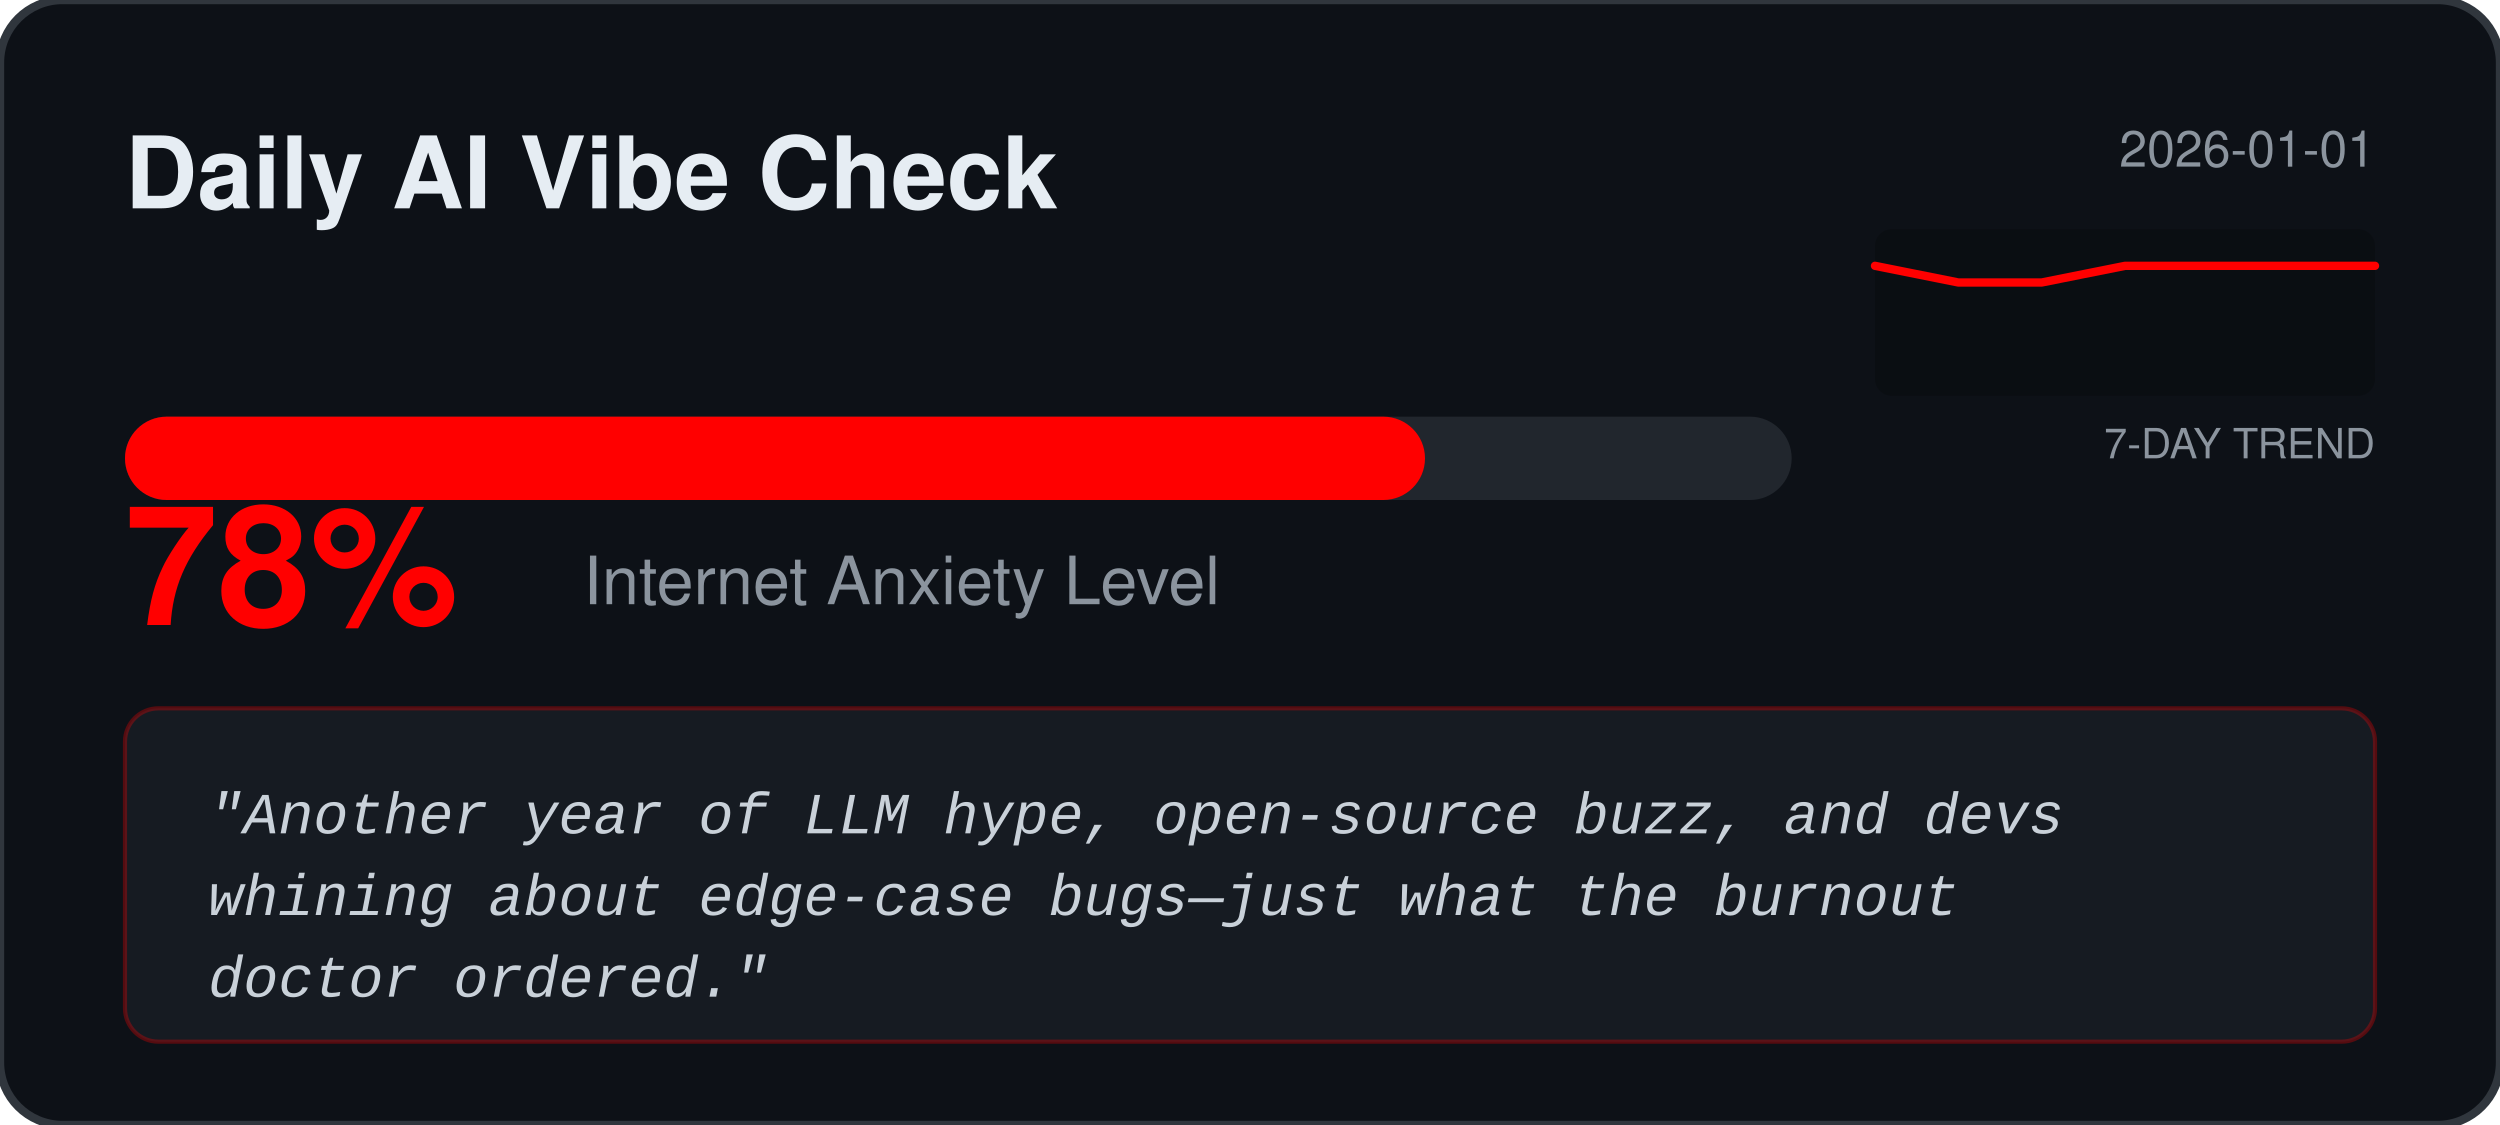
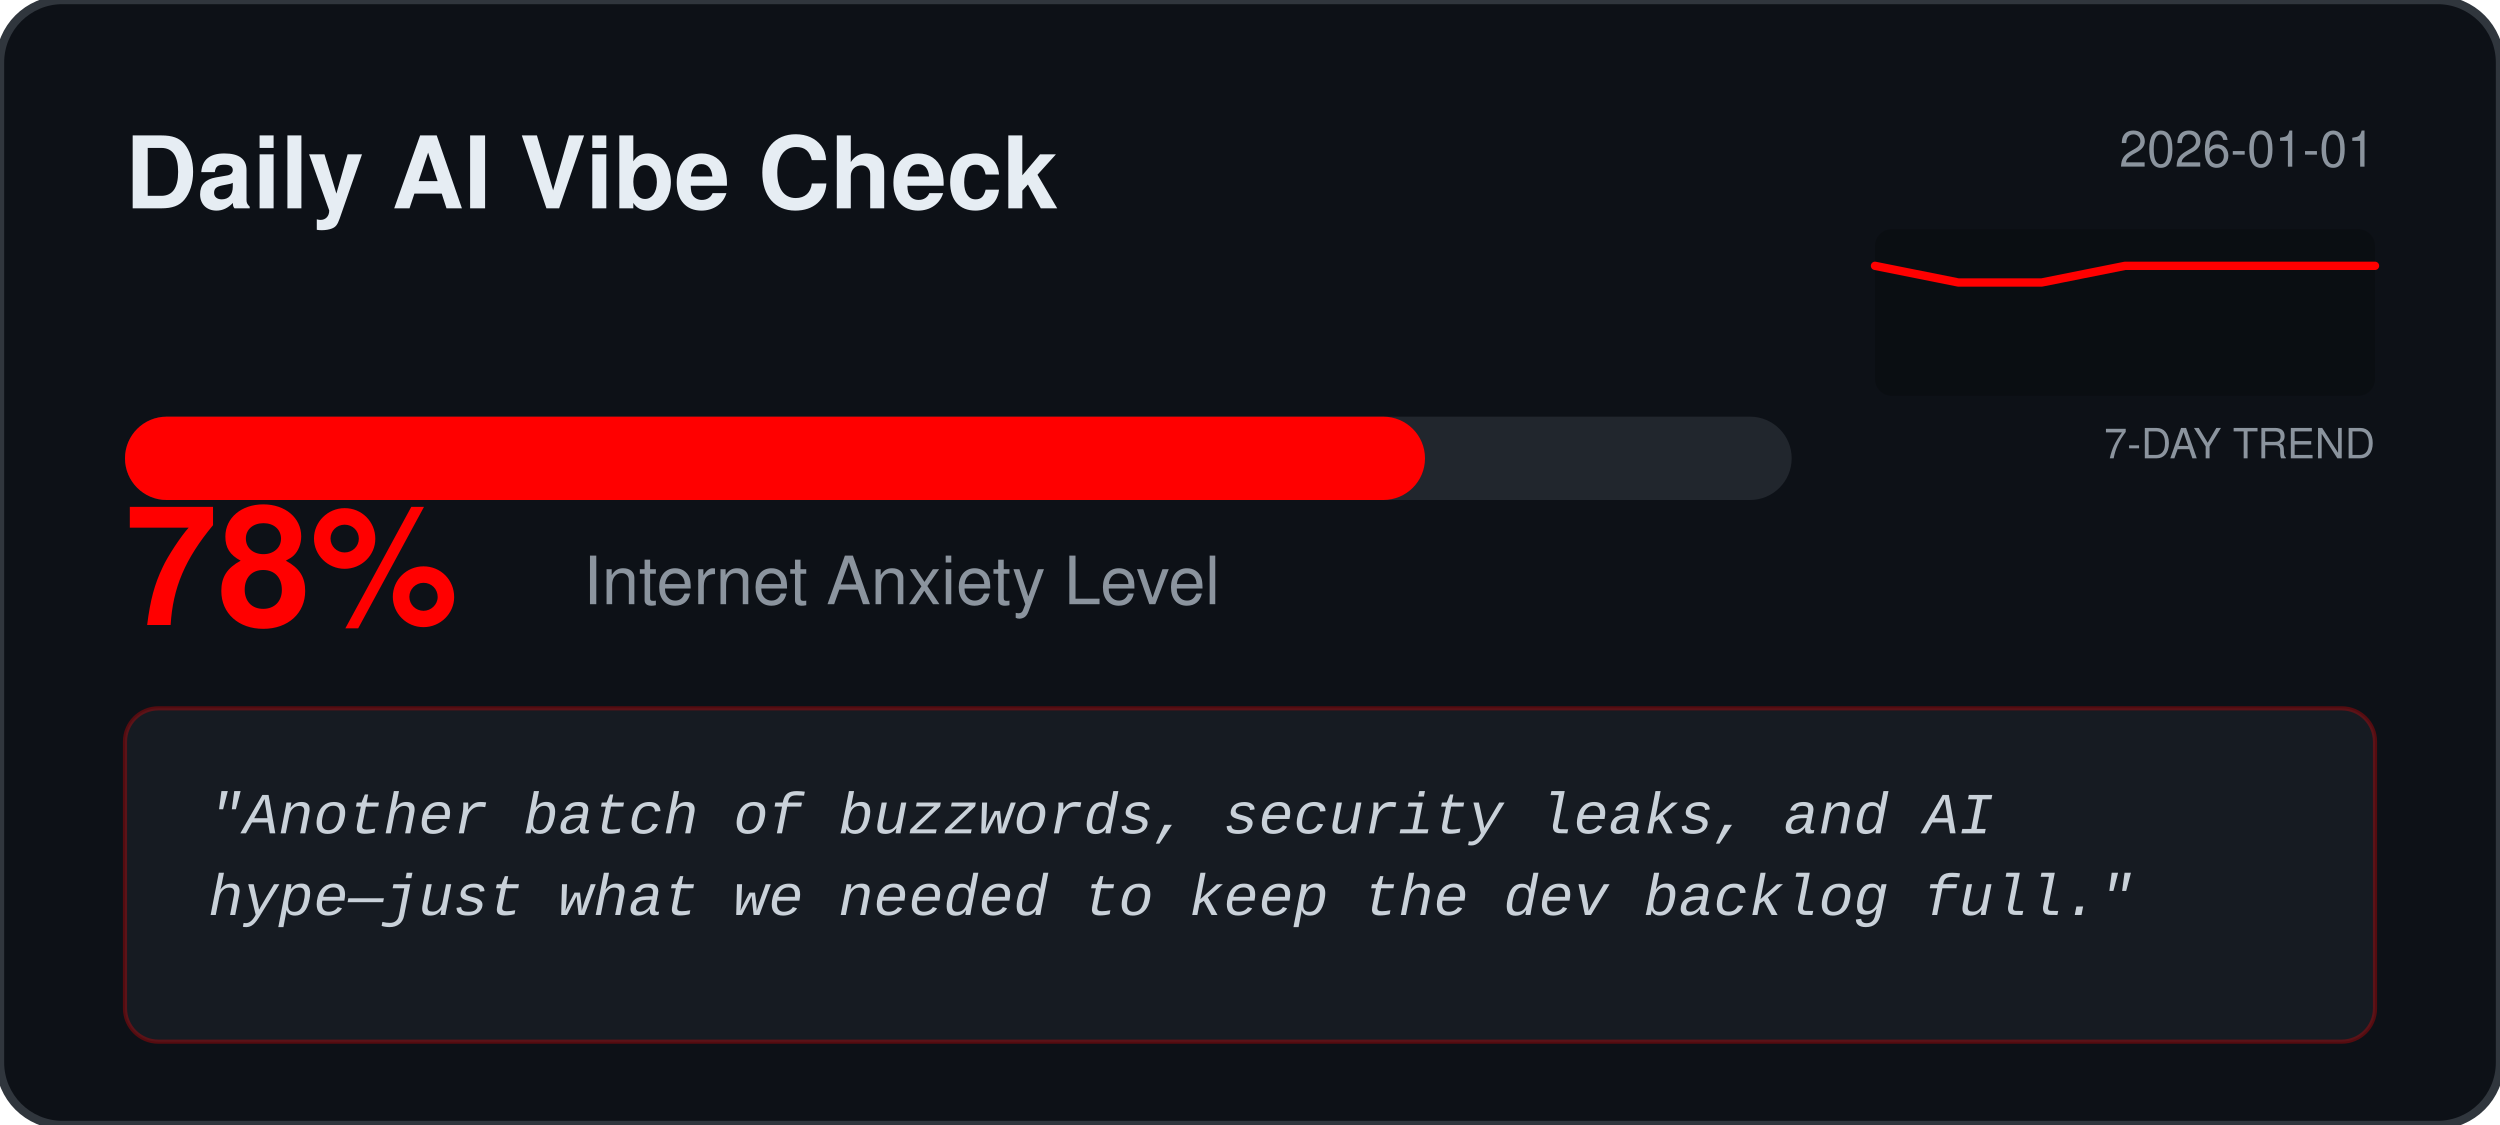
<svg xmlns="http://www.w3.org/2000/svg" width="600" height="270" viewBox="0 0 600 270" fill="none">
  <rect width="600" height="270" rx="15" fill="#0D1117" stroke="#30363D" stroke-width="2" />
  <text x="30" y="50" fill="#E6EDF3" font-family="Segoe UI, Helvetica, sans-serif" font-weight="bold" font-size="24">Daily AI Vibe Check</text>
  <text x="570" y="40" fill="#8B949E" font-family="Segoe UI, Helvetica, sans-serif" font-size="12" text-anchor="end">2026-01-01</text>
  <rect x="450" y="55" width="120" height="40" fill="#000000" fill-opacity="0.2" rx="4" />
  <text x="570" y="110" fill="#8B949E" font-family="Segoe UI, Helvetica, sans-serif" font-size="10" text-anchor="end">7-DAY TREND</text>
  <polyline points="450.0,63.8 470.0,67.8 490.0,67.8 510.0,63.8 530.0,63.8 550.0,63.8 570.0,63.8" fill="none" stroke="#FF0000" stroke-width="2" stroke-linecap="round" stroke-linejoin="round" />
  <rect x="30" y="100" width="400" height="20" rx="10" fill="#21262D" />
  <rect x="30" y="100" width="312.0" height="20" rx="10" fill="#FF0000" />
  <text x="30" y="150" fill="#FF0000" font-family="Segoe UI, Helvetica, sans-serif" font-weight="bold" font-size="40">78%</text>
  <text x="140" y="145" fill="#8B949E" font-family="Segoe UI, Helvetica, sans-serif" font-size="16">Internet Anxiety Level</text>
  <rect x="30" y="170" width="540" height="80" rx="8" fill="#161B22" stroke="#FF0000" stroke-opacity="0.3" />
  <text x="50" y="200" fill="#C9D1D9" font-family="Courier New, monospace" font-size="14" font-style="italic">
-     <tspan x="50" dy="0">"Another year of LLM hype, open‑source buzz, and devs</tspan>
-     <tspan x="50" dy="1.4em">whining about edge‑case bugs—just what the burnout</tspan>
-     <tspan x="50" dy="1.4em">doctor ordered."</tspan>
+     <tspan x="50" dy="0">"Another batch of buzzwords, security leaks, and AI</tspan>
+     <tspan x="50" dy="1.4em">hype—just what we needed to keep the dev backlog full."</tspan>
  </text>
</svg>
